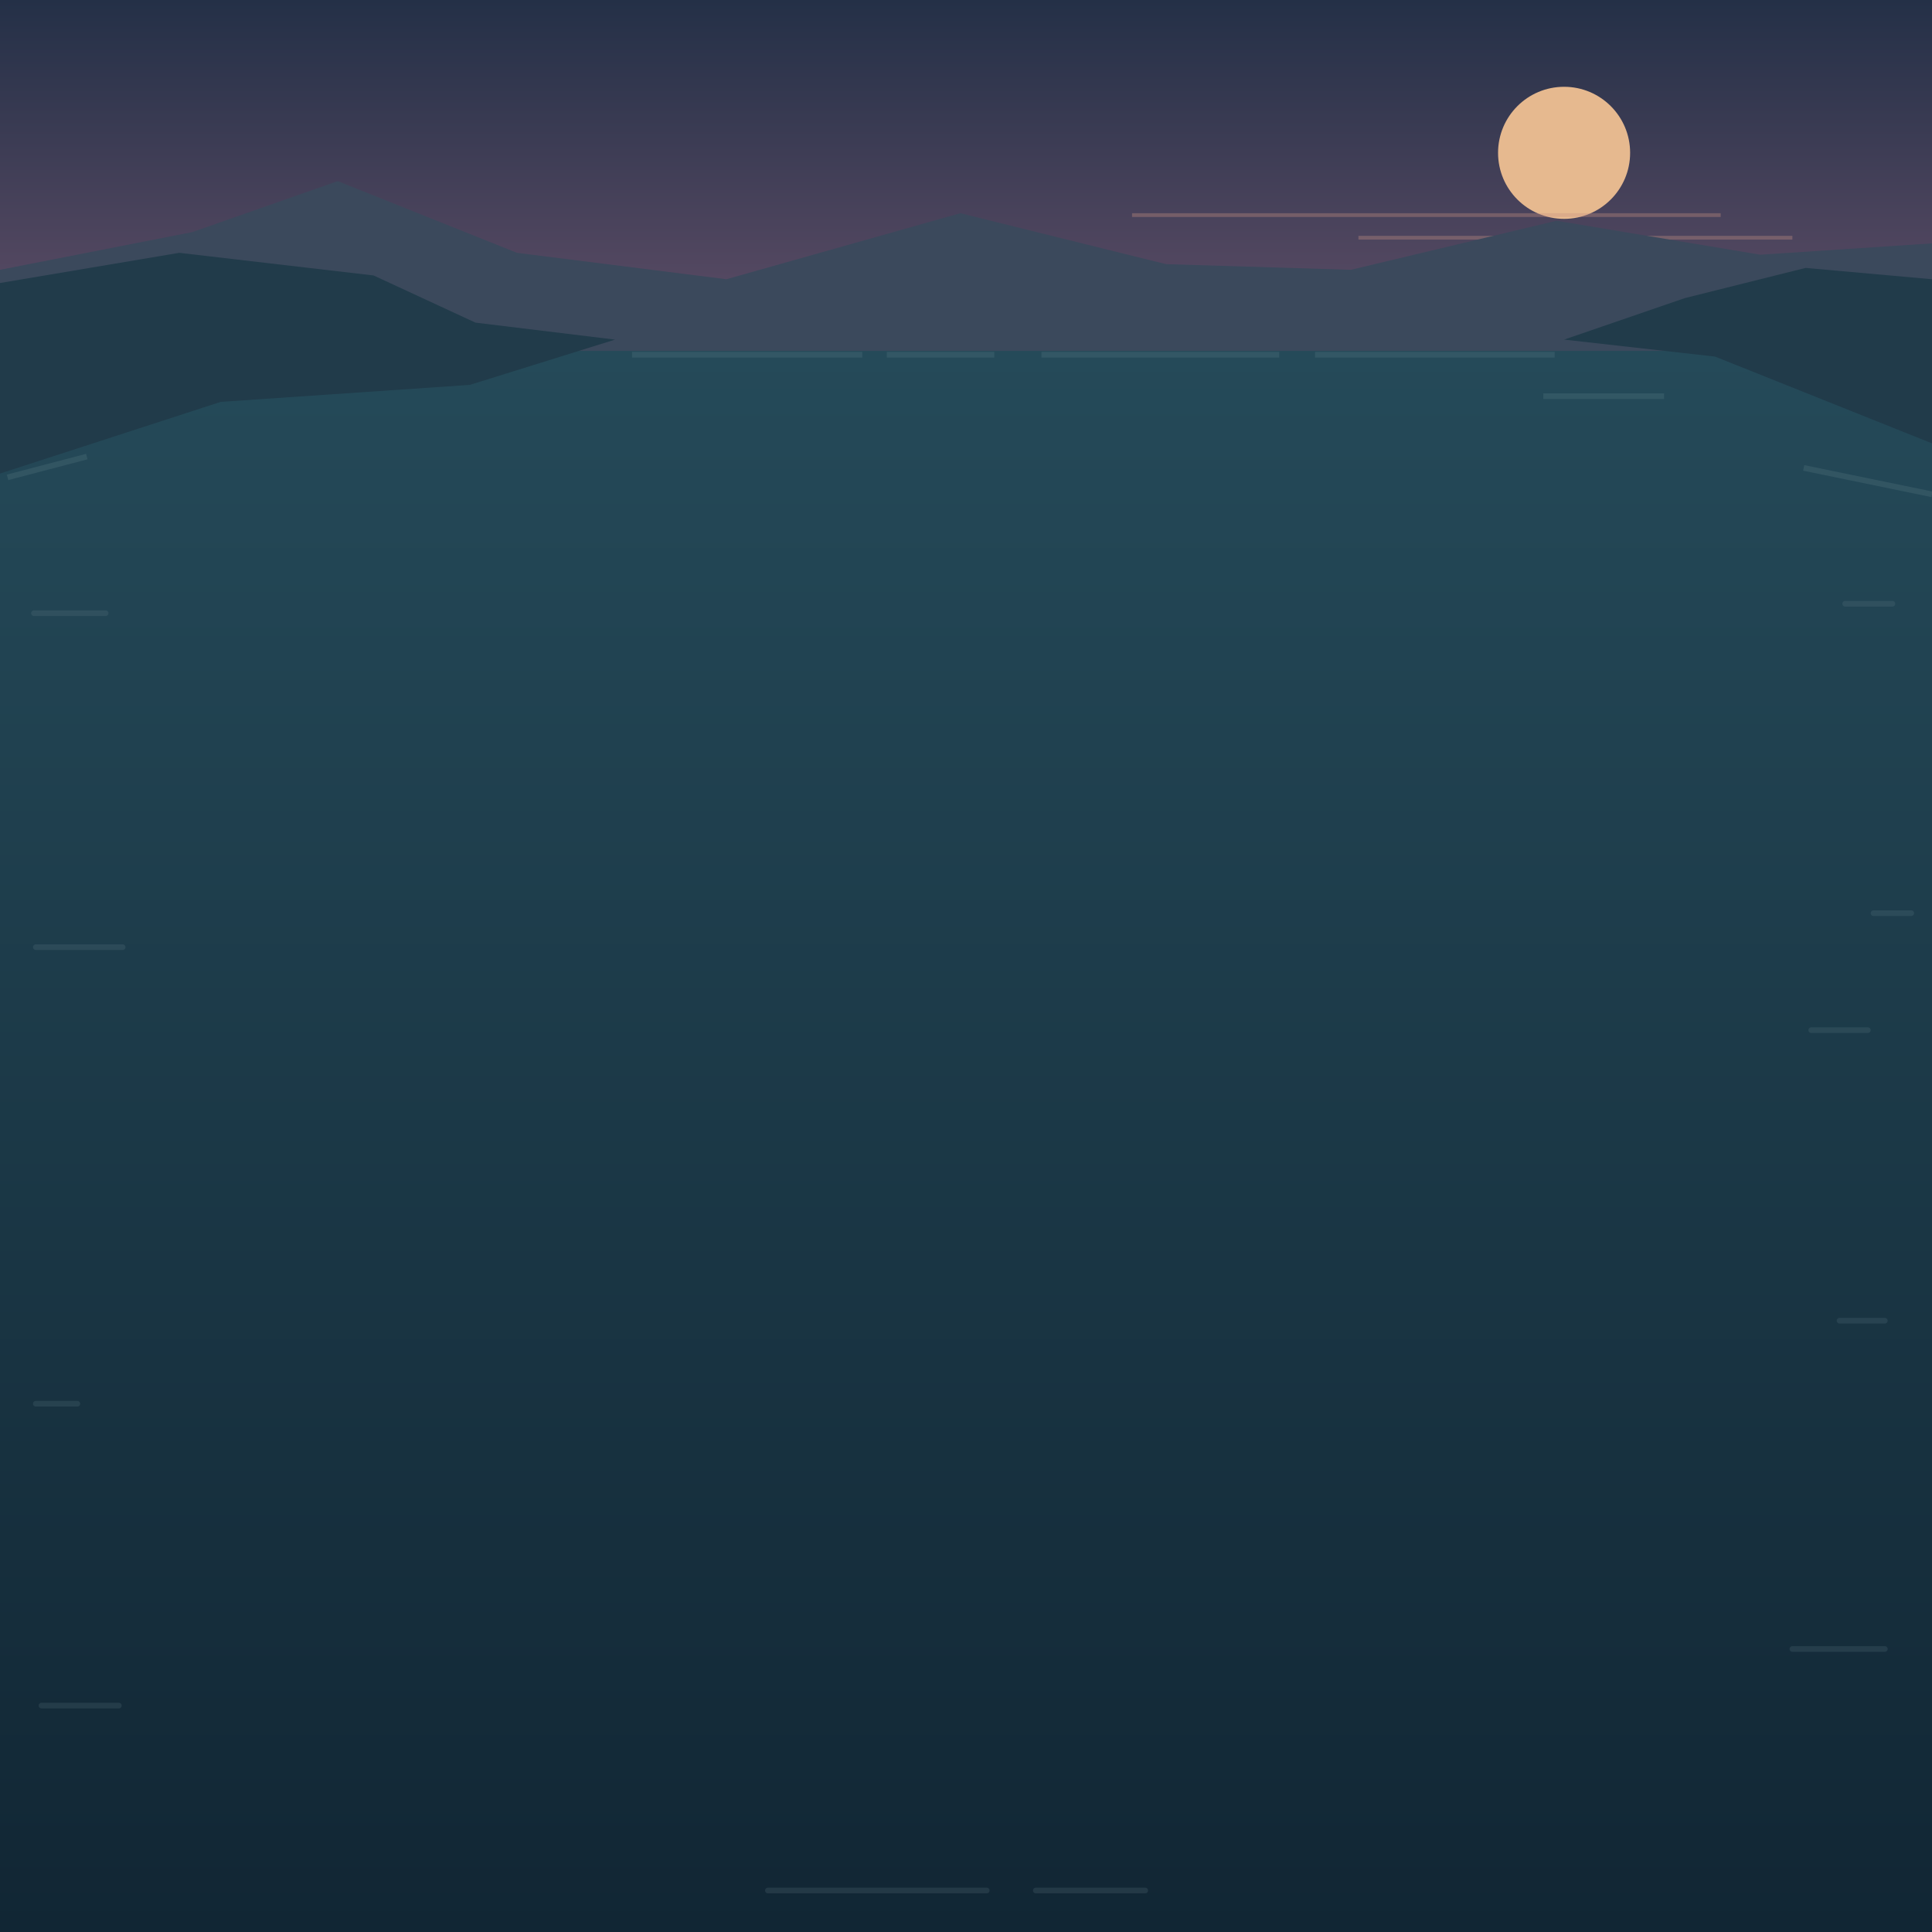
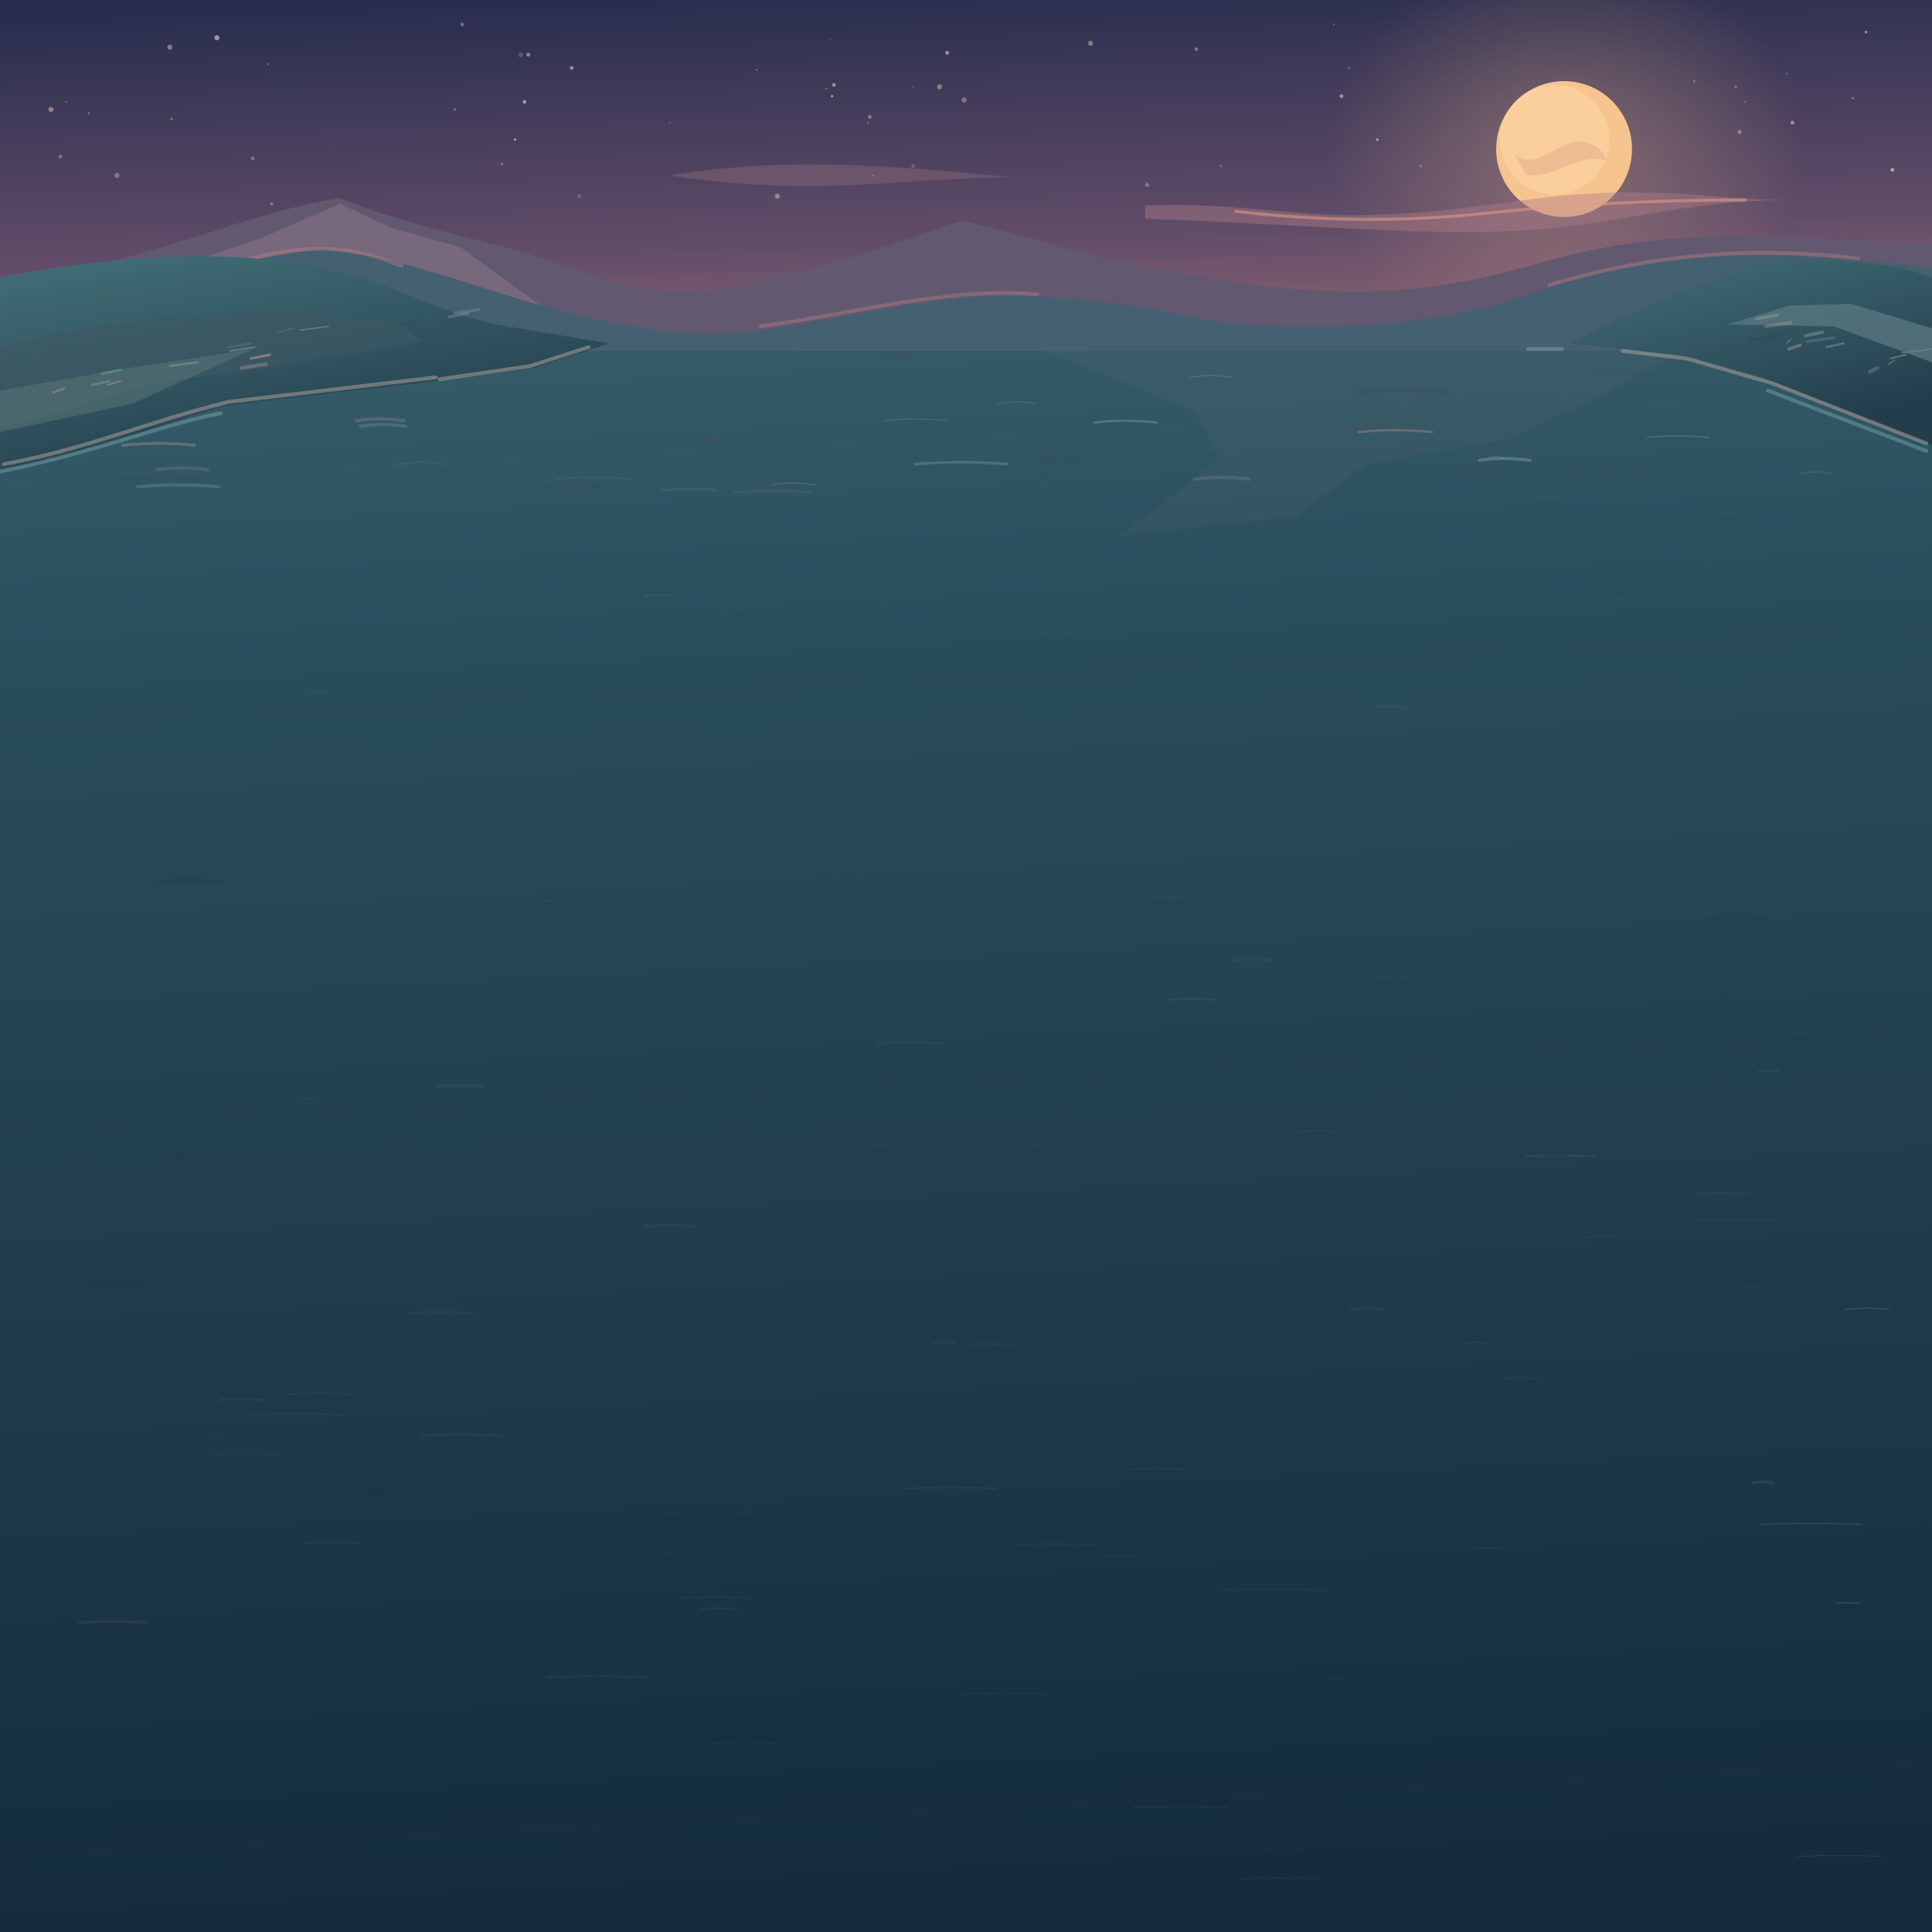
<svg xmlns="http://www.w3.org/2000/svg" viewBox="0 0 1024 1024" width="1024" height="1024">
  <defs>
-     <linearGradient id="sky" x2="0" y2="1" gradientUnits="objectBoundingBox">
-       <stop stop-color="#243047" />
-       <stop offset="1" stop-color="#66516B" />
+     <linearGradient id="sky" x2=".15" y2="1" gradientUnits="objectBoundingBox">
+       <stop stop-color="#252C4C" />
+       <stop offset=".68" stop-color="#624D69" />
+       <stop offset="1" stop-color="#966972" />
    </linearGradient>
-     <linearGradient id="sea" x2="0" y2="1" gradientUnits="objectBoundingBox">
-       <stop stop-color="#254A59" />
-       <stop offset="1" stop-color="#112634" />
+     <linearGradient id="sea" x2=".06" y2="1" gradientUnits="objectBoundingBox">
+       <stop stop-color="#365C69" />
+       <stop offset=".22" stop-color="#294C5B" />
+       <stop offset=".60" stop-color="#203D4C" />
+       <stop offset="1" stop-color="#142C3B" />
+     </linearGradient>
+     <radialGradient id="haze">
+       <stop stop-color="#F4BA8B" stop-opacity=".32" />
+       <stop offset="1" stop-color="#F4BA8B" stop-opacity="0" />
+     </radialGradient>
+     <linearGradient id="land" x2=".52" y2="1">
+       <stop stop-color="#437078" />
+       <stop offset="1" stop-color="#233D4C" />
    </linearGradient>
  </defs>
-   <g id="landscape">
-     <path fill="url(#sky)" d="M0 0h1024v205H0z" />
-     <path fill="#E6B98F" d="M794 81a35 35 0 1 1 70 0 35 35 0 1 1-70 0" />
-     <path fill="#C69382" opacity=".35" d="M600 113h312v2H600zM720 125h230v2H720z" />
-     <path fill="#3B495C" d="m0 143 102-20 77-27 95 38 111 14 124-35 109 27 98 3 109-26 108 18 91-6v69H0z" />
-     <path fill="url(#sea)" d="M0 186h1024v838H0z" />
-     <path fill="#213B4A" d="M0 150l95-16 103 12 54 25 74 9-77 24-132 9L0 251zm1024-2-67-6-64 16-64 22 80 9 115 46z" />
-     <path fill="none" stroke="#638189" stroke-opacity=".24" stroke-width="3" d="M335 188h122m13 0h57m25 0h126m19 0h127M818 210h64M4 253l42-11m910 6 68 14" />
-     <path fill="none" stroke="#698891" stroke-opacity=".19" stroke-width="3" stroke-linecap="round" d="M18 325h38m922-5h25m-10 164h20M19 502h46m895 44h30M19 744h22m934-44h24M22 904h41m887-30h49m-592 128h116m26 0h58" />
+   <g id="layer-01">
+     <rect width="1024" height="207" fill="url(#sky)" />
+     <ellipse cx="829" cy="80" rx="127" ry="109" fill="url(#haze)" />
+     <circle cx="441" cy="51" r="0.7" fill="#F4C8B6" opacity="0.600" />
+     <circle cx="307" cy="104" r="1" fill="#E8D3CB" opacity="0.213" />
+     <circle cx="273" cy="74" r="0.7" fill="#F7CFB0" opacity="0.589" />
+     <circle cx="144" cy="108" r="0.7" fill="#E8D3CB" opacity="0.445" />
+     <circle cx="578" cy="23" r="1.35" fill="#F7CFB0" opacity="0.423" />
+     <circle cx="440" cy="21" r="0.5" fill="#F4C8B6" opacity="0.176" />
+     <circle cx="142" cy="34" r="0.5" fill="#F4C8B6" opacity="0.385" />
+     <circle cx="245" cy="13" r="1" fill="#F4C8B6" opacity="0.369" />
+     <circle cx="278" cy="54" r="1" fill="#E8D3CB" opacity="0.580" />
+     <circle cx="920" cy="46" r="0.7" fill="#F7CFB0" opacity="0.356" />
+     <circle cx="62" cy="93" r="1.35" fill="#F7CFB0" opacity="0.370" />
+     <circle cx="461" cy="62" r="1" fill="#F7CFB0" opacity="0.434" />
+     <circle cx="1003" cy="90" r="1" fill="#E8D3CB" opacity="0.630" />
+     <circle cx="484" cy="88" r="1" fill="#E8D3CB" opacity="0.219" />
+     <circle cx="898" cy="43" r="0.5" fill="#F4C8B6" opacity="0.506" />
+     <circle cx="925" cy="54" r="0.5" fill="#E8D3CB" opacity="0.295" />
+     <circle cx="276" cy="29" r="1.35" fill="#E8D3CB" opacity="0.195" />
+     <circle cx="91" cy="63" r="0.5" fill="#F7CFB0" opacity="0.567" />
+     <circle cx="442" cy="45" r="1" fill="#F7CFB0" opacity="0.543" />
+     <circle cx="27" cy="58" r="1.35" fill="#F7CFB0" opacity="0.481" />
+     <circle cx="266" cy="87" r="0.7" fill="#F4C8B6" opacity="0.363" />
+     <circle cx="982" cy="52" r="0.5" fill="#E8D3CB" opacity="0.525" />
+     <circle cx="460" cy="65" r="0.5" fill="#F7CFB0" opacity="0.323" />
+     <circle cx="35" cy="54" r="0.5" fill="#E8D3CB" opacity="0.270" />
+     <circle cx="730" cy="74" r="0.7" fill="#F7CFB0" opacity="0.604" />
+     <circle cx="498" cy="46" r="1.35" fill="#F4C8B6" opacity="0.449" />
+     <circle cx="634" cy="26" r="1" fill="#F7CFB0" opacity="0.373" />
+     <circle cx="989" cy="17" r="0.7" fill="#F7CFB0" opacity="0.601" />
+     <circle cx="922" cy="70" r="1" fill="#E8D3CB" opacity="0.449" />
+     <circle cx="707" cy="13" r="0.5" fill="#F4C8B6" opacity="0.245" />
+     <circle cx="134" cy="84" r="1" fill="#E8D3CB" opacity="0.355" />
+     <circle cx="511" cy="53" r="1.35" fill="#F4C8B6" opacity="0.409" />
+     <circle cx="303" cy="36" r="1" fill="#F7CFB0" opacity="0.534" />
+     <circle cx="947" cy="39" r="0.5" fill="#F7CFB0" opacity="0.308" />
+     <circle cx="32" cy="83" r="1" fill="#F7CFB0" opacity="0.357" />
+     <circle cx="950" cy="65" r="1" fill="#F4C8B6" opacity="0.553" />
+     <circle cx="47" cy="60" r="0.5" fill="#F4C8B6" opacity="0.475" />
+     <circle cx="711" cy="51" r="1" fill="#E8D3CB" opacity="0.571" />
+     <circle cx="355" cy="65" r="0.5" fill="#F4C8B6" opacity="0.262" />
+     <circle cx="401" cy="37" r="0.5" fill="#E8D3CB" opacity="0.364" />
+     <circle cx="280" cy="29" r="1" fill="#F4C8B6" opacity="0.569" />
+     <circle cx="90" cy="25" r="1.35" fill="#E8D3CB" opacity="0.454" />
+     <circle cx="608" cy="98" r="1" fill="#F4C8B6" opacity="0.417" />
+     <circle cx="438" cy="47" r="0.5" fill="#F7CFB0" opacity="0.387" />
+     <circle cx="647" cy="88" r="0.7" fill="#F7CFB0" opacity="0.222" />
+     <circle cx="502" cy="28" r="1" fill="#F7CFB0" opacity="0.609" />
+     <circle cx="715" cy="36" r="0.7" fill="#F4C8B6" opacity="0.284" />
+     <circle cx="412" cy="104" r="1.35" fill="#E8D3CB" opacity="0.437" />
+     <circle cx="115" cy="20" r="1.35" fill="#E8D3CB" opacity="0.620" />
+     <circle cx="241" cy="58" r="0.7" fill="#E8D3CB" opacity="0.347" />
+     <circle cx="753" cy="88" r="0.7" fill="#E8D3CB" opacity="0.328" />
+     <circle cx="484" cy="46" r="0.5" fill="#F4C8B6" opacity="0.271" />
+     <circle cx="463" cy="93" r="0.5" fill="#F4C8B6" opacity="0.435" />
+     <circle cx="829" cy="79" r="36" fill="#F6C48F" opacity="1.000" />
+     <circle cx="824" cy="74" r="29" fill="#FBD39F" opacity="0.750" />
+     <path d="M803 82c12 9 23-8 35-7 9 1 13 7 13 10-14-4-25 9-42 8z" fill="#D89480" opacity="0.300" />
+     <path d="M607 109c43-2 76 5 108 5 66 0 93-12 149-12 38 0 56 4 83 4-69 1-94 17-169 17-52 0-106-5-171-7z" fill="#AD7A86" opacity="0.430" />
+     <path d="M355 93c66-11 127-4 182 1-59 0-104 11-182-1z" fill="#BA8C8B" opacity="0.240" />
+     <path d="M655 112Q723 120 788 113T925 106" fill="none" stroke="#DE9A88" stroke-width="1.6" stroke-linecap="round" opacity="0.570" />
+   </g>
+   <g id="layer-02">
+     <path d="M0 153C94 133 134 112 180 105c47 19 89 23 133 41 35 12 65 10 99 1 42-11 52-14 98-30 36 8 67 20 105 26 84 15 129 17 199-3 70-21 128-15 210-10v69H0z" fill="#625870" opacity="1.000" />
+     <path d="M0 160l68-10 71-24 41-18 28 13 36 10 44 32-49-11-62-16-30 4-50 18z" fill="#857282" opacity="0.630" />
+     <path d="M0 163C75 155 121 137 171 132c61 5 121 42 204 45 46 1 110-23 172-20 70 4 78 12 112 15 57 4 110-1 158-18 83-29 159-17 207-12v61H0z" fill="#456071" opacity="1.000" />
+     <path d="M104 145C151 131 176 126 213 141M403 173c56-8 101-21 147-17M821 151c61-18 113-20 164-14" fill="none" stroke="#B78181" stroke-width="2" stroke-linecap="round" opacity="0.400" />
+   </g>
+   <g id="layer-03">
+     <rect y="186" width="1024" height="838" fill="url(#sea)" />
+     <path d="M554 186h338l-52 28-41 19-75 13-37 28-94 10 28-21 25-20-13-25z" fill="#A98380" opacity="0.060" />
+     <path d="M409 257q11 -2 23 0" fill="none" stroke="#78A0A0" stroke-width="0.714" stroke-linecap="round" opacity="0.306" />
+     <path d="M873 232q16 -2 33 0" fill="none" stroke="#78A0A0" stroke-width="0.718" stroke-linecap="round" opacity="0.315" />
+     <path d="M485 246q24 -2 49 0" fill="none" stroke="#ADC0AF" stroke-width="1.441" stroke-linecap="round" opacity="0.241" />
+     <path d="M467 189q8 -2 17 0" fill="none" stroke="#493F56" stroke-width="1.713" stroke-linecap="round" opacity="0.247" />
+     <path d="M83 249q13 -2 27 0" fill="none" stroke="#C89A91" stroke-width="1.767" stroke-linecap="round" opacity="0.185" />
+     <path d="M187 191q27 -2 54 0" fill="none" stroke="#C89A91" stroke-width="1.358" stroke-linecap="round" opacity="0.321" />
+     <path d="M361 234q11 -2 23 0" fill="none" stroke="#493F56" stroke-width="1.501" stroke-linecap="round" opacity="0.222" />
+     <path d="M552 244q10 -2 20 0" fill="none" stroke="#493F56" stroke-width="1.629" stroke-linecap="round" opacity="0.286" />
+     <path d="M633 254q14 -2 29 0" fill="none" stroke="#ADC0AF" stroke-width="1.671" stroke-linecap="round" opacity="0.168" />
+     <path d="M65 236q19 -2 38 0" fill="none" stroke="#C89A91" stroke-width="1.622" stroke-linecap="round" opacity="0.334" />
+     <path d="M189 223q12 -2 25 0" fill="none" stroke="#C89A91" stroke-width="1.736" stroke-linecap="round" opacity="0.233" />
+     <path d="M719 208q24 -2 49 0" fill="none" stroke="#493F56" stroke-width="1.581" stroke-linecap="round" opacity="0.271" />
+     <path d="M191 226q12 -2 24 0" fill="none" stroke="#78A0A0" stroke-width="1.783" stroke-linecap="round" opacity="0.289" />
+     <path d="M295 254q20 -2 41 0" fill="none" stroke="#78A0A0" stroke-width="0.675" stroke-linecap="round" opacity="0.132" />
+     <path d="M954 251q8 -2 17 0" fill="none" stroke="#ADC0AF" stroke-width="1.282" stroke-linecap="round" opacity="0.101" />
+     <path d="M34 217q8 -2 16 0" fill="none" stroke="#C89A91" stroke-width="0.823" stroke-linecap="round" opacity="0.328" />
+     <path d="M529 214q10 -2 20 0" fill="none" stroke="#78A0A0" stroke-width="0.661" stroke-linecap="round" opacity="0.253" />
+     <path d="M770 251q13 -2 27 0" fill="none" stroke="#493F56" stroke-width="0.661" stroke-linecap="round" opacity="0.331" />
+     <path d="M631 200q11 -2 22 0" fill="none" stroke="#78A0A0" stroke-width="0.657" stroke-linecap="round" opacity="0.304" />
+     <path d="M730 263q15 -2 30 0" fill="none" stroke="#493F56" stroke-width="0.532" stroke-linecap="round" opacity="0.213" />
+     <path d="M720 229q19 -2 39 0" fill="none" stroke="#C89A91" stroke-width="1.328" stroke-linecap="round" opacity="0.326" />
+     <path d="M784 244q13 -2 27 0" fill="none" stroke="#ADC0AF" stroke-width="1.638" stroke-linecap="round" opacity="0.313" />
+     <path d="M788 243q4 -2 9 0" fill="none" stroke="#ADC0AF" stroke-width="0.514" stroke-linecap="round" opacity="0.216" />
+     <path d="M548 255q16 -2 32 0" fill="none" stroke="#493F56" stroke-width="0.738" stroke-linecap="round" opacity="0.221" />
+     <path d="M468 223q17 -2 34 0" fill="none" stroke="#78A0A0" stroke-width="0.533" stroke-linecap="round" opacity="0.270" />
+     <path d="M389 261q20 -2 41 0" fill="none" stroke="#C89A91" stroke-width="1.224" stroke-linecap="round" opacity="0.088" />
+     <path d="M60 254q25 -2 51 0" fill="none" stroke="#493F56" stroke-width="1.497" stroke-linecap="round" opacity="0.267" />
+     <path d="M288 258q15 -2 30 0" fill="none" stroke="#493F56" stroke-width="1.299" stroke-linecap="round" opacity="0.208" />
+     <path d="M206 196q17 -2 34 0" fill="none" stroke="#ADC0AF" stroke-width="0.567" stroke-linecap="round" opacity="0.193" />
+     <path d="M831 251q21 -2 42 0" fill="none" stroke="#493F56" stroke-width="0.627" stroke-linecap="round" opacity="0.280" />
+     <path d="M187 204q9 -2 18 0" fill="none" stroke="#493F56" stroke-width="0.545" stroke-linecap="round" opacity="0.309" />
+     <path d="M845 199q16 -2 32 0" fill="none" stroke="#493F56" stroke-width="0.591" stroke-linecap="round" opacity="0.266" />
+     <path d="M73 258q21 -2 43 0" fill="none" stroke="#78A0A0" stroke-width="1.685" stroke-linecap="round" opacity="0.327" />
+     <path d="M580 224q16 -2 33 0" fill="none" stroke="#ADC0AF" stroke-width="0.998" stroke-linecap="round" opacity="0.324" />
+     <path d="M351 260q14 -2 29 0" fill="none" stroke="#78A0A0" stroke-width="1.461" stroke-linecap="round" opacity="0.122" />
+     <path d="M211 246q12 -2 24 0" fill="none" stroke="#ADC0AF" stroke-width="0.781" stroke-linecap="round" opacity="0.097" />
+     <path d="M122 207q20 -2 41 0" fill="none" stroke="#78A0A0" stroke-width="0.686" stroke-linecap="round" opacity="0.084" />
+     <path d="M69 228q4 -2 9 0" fill="none" stroke="#78A0A0" stroke-width="0.605" stroke-linecap="round" opacity="0.306" />
+     <path d="M808 264q10 -1.2 20 0" fill="none" stroke="#8BA3A1" stroke-width="0.686" stroke-linecap="round" opacity="0.053" />
+     <path d="M671 980q9 -1.2 19 0" fill="none" stroke="#A5B2A7" stroke-width="0.757" stroke-linecap="round" opacity="0.031" />
+     <path d="M359 758q19 -1.2 39 0" fill="none" stroke="#132A3C" stroke-width="1.059" stroke-linecap="round" opacity="0.031" />
+     <path d="M809 613q18 -1.2 36 0" fill="none" stroke="#A5B2A7" stroke-width="1.142" stroke-linecap="round" opacity="0.072" />
+     <path d="M899 647q21 -1.2 42 0" fill="none" stroke="#A5B2A7" stroke-width="0.932" stroke-linecap="round" opacity="0.056" />
+     <path d="M238 267q10 -1.2 21 0" fill="none" stroke="#8BA3A1" stroke-width="1.214" stroke-linecap="round" opacity="0.026" />
+     <path d="M180 791q10 -1.2 20 0" fill="none" stroke="#132A3C" stroke-width="0.917" stroke-linecap="round" opacity="0.078" />
+     <path d="M600 958q25 -1.2 50 0" fill="none" stroke="#A5B2A7" stroke-width="1.152" stroke-linecap="round" opacity="0.053" />
+     <path d="M342 650q13 -1.2 26 0" fill="none" stroke="#8BA3A1" stroke-width="1.265" stroke-linecap="round" opacity="0.075" />
+     <path d="M777 712q5 -1.2 11 0" fill="none" stroke="#8BA3A1" stroke-width="0.798" stroke-linecap="round" opacity="0.077" />
+     <path d="M352 802q24 -1.2 48 0" fill="none" stroke="#A5B2A7" stroke-width="0.975" stroke-linecap="round" opacity="0.034" />
+     <path d="M349 824q4 -1.2 8 0" fill="none" stroke="#A5B2A7" stroke-width="0.92" stroke-linecap="round" opacity="0.031" />
+     <path d="M618 530q13 -1.2 27 0" fill="none" stroke="#8BA3A1" stroke-width="1.279" stroke-linecap="round" opacity="0.079" />
+     <path d="M662 483q5 -1.2 10 0" fill="none" stroke="#132A3C" stroke-width="0.922" stroke-linecap="round" opacity="0.069" />
+     <path d="M153 739q16 -1.2 33 0" fill="none" stroke="#A5B2A7" stroke-width="1.073" stroke-linecap="round" opacity="0.051" />
+     <path d="M110 771q19 -1.2 39 0" fill="none" stroke="#8BA3A1" stroke-width="1.341" stroke-linecap="round" opacity="0.027" />
+     <path d="M649 969q10 -1.2 21 0" fill="none" stroke="#8BA3A1" stroke-width="0.669" stroke-linecap="round" opacity="0.053" />
+     <path d="M513 713q11 -1.2 22 0" fill="none" stroke="#8BA3A1" stroke-width="1.289" stroke-linecap="round" opacity="0.049" />
+     <path d="M128 409q10 -1.2 20 0" fill="none" stroke="#8BA3A1" stroke-width="1.148" stroke-linecap="round" opacity="0.041" />
+     <path d="M929 786q5 -1.2 11 0" fill="none" stroke="#8BA3A1" stroke-width="1.261" stroke-linecap="round" opacity="0.142" />
+     <path d="M165 367q4 -1.2 8 0" fill="none" stroke="#A5B2A7" stroke-width="1.291" stroke-linecap="round" opacity="0.036" />
+     <path d="M846 318q8 -1.2 16 0" fill="none" stroke="#8BA3A1" stroke-width="1.062" stroke-linecap="round" opacity="0.042" />
+     <path d="M986 807q24 -1.2 48 0" fill="none" stroke="#132A3C" stroke-width="0.757" stroke-linecap="round" opacity="0.153" />
+     <path d="M539 819q21 -1.2 42 0" fill="none" stroke="#8BA3A1" stroke-width="0.966" stroke-linecap="round" opacity="0.060" />
+     <path d="M864 618q8 -1.2 16 0" fill="none" stroke="#132A3C" stroke-width="1.09" stroke-linecap="round" opacity="0.041" />
+     <path d="M287 478q4 -1.2 8 0" fill="none" stroke="#A5B2A7" stroke-width="1.093" stroke-linecap="round" opacity="0.041" />
+     <path d="M598 779q16 -1.2 32 0" fill="none" stroke="#8BA3A1" stroke-width="0.768" stroke-linecap="round" opacity="0.066" />
+     <path d="M610 476q9 -1.2 18 0" fill="none" stroke="#8BA3A1" stroke-width="0.848" stroke-linecap="round" opacity="0.056" />
+     <path d="M908 826q11 -1.2 23 0" fill="none" stroke="#132A3C" stroke-width="1.23" stroke-linecap="round" opacity="0.039" />
+     <path d="M503 363q15 -1.2 30 0" fill="none" stroke="#132A3C" stroke-width="1.325" stroke-linecap="round" opacity="0.074" />
+     <path d="M798 665q4 -1.2 8 0" fill="none" stroke="#132A3C" stroke-width="0.739" stroke-linecap="round" opacity="0.071" />
+     <path d="M377 667q22 -1.2 44 0" fill="none" stroke="#132A3C" stroke-width="1.261" stroke-linecap="round" opacity="0.037" />
+     <path d="M183 505q7 -1.2 15 0" fill="none" stroke="#A5B2A7" stroke-width="0.69" stroke-linecap="round" opacity="0.037" />
+     <path d="M933 808q27 -1.2 54 0" fill="none" stroke="#8BA3A1" stroke-width="0.866" stroke-linecap="round" opacity="0.151" />
+     <path d="M154 583q9 -1.2 18 0" fill="none" stroke="#8BA3A1" stroke-width="0.754" stroke-linecap="round" opacity="0.044" />
+     <path d="M658 285q4 -1.2 9 0" fill="none" stroke="#132A3C" stroke-width="1.013" stroke-linecap="round" opacity="0.050" />
+     <path d="M164 984q21 -1.2 43 0" fill="none" stroke="#132A3C" stroke-width="1.152" stroke-linecap="round" opacity="0.065" />
+     <path d="M160 818q15 -1.2 31 0" fill="none" stroke="#A5B2A7" stroke-width="1.108" stroke-linecap="round" opacity="0.051" />
+     <path d="M42 860q17 -1.2 35 0" fill="none" stroke="#A5B2A7" stroke-width="1.225" stroke-linecap="round" opacity="0.086" />
+     <path d="M898 526q8 -1.2 16 0" fill="none" stroke="#132A3C" stroke-width="1.182" stroke-linecap="round" opacity="0.026" />
+     <path d="M654 509q10 -1.2 20 0" fill="none" stroke="#8BA3A1" stroke-width="1.057" stroke-linecap="round" opacity="0.077" />
+     <path d="M891 325q5 -1.2 10 0" fill="none" stroke="#132A3C" stroke-width="1.314" stroke-linecap="round" opacity="0.051" />
+     <path d="M532 607q9 -1.2 18 0" fill="none" stroke="#8BA3A1" stroke-width="0.654" stroke-linecap="round" opacity="0.051" />
+     <path d="M465 553q17 -1.2 34 0" fill="none" stroke="#8BA3A1" stroke-width="1.243" stroke-linecap="round" opacity="0.055" />
+     <path d="M112 601q13 -1.2 26 0" fill="none" stroke="#132A3C" stroke-width="1.343" stroke-linecap="round" opacity="0.061" />
+     <path d="M658 996q20 -1.2 40 0" fill="none" stroke="#A5B2A7" stroke-width="0.998" stroke-linecap="round" opacity="0.053" />
+     <path d="M695 369q2 -1.2 4 0" fill="none" stroke="#132A3C" stroke-width="0.745" stroke-linecap="round" opacity="0.053" />
+     <path d="M953 984q22 -1.2 44 0" fill="none" stroke="#8BA3A1" stroke-width="0.662" stroke-linecap="round" opacity="0.127" />
+     <path d="M704 890q4 -1.2 9 0" fill="none" stroke="#8BA3A1" stroke-width="0.792" stroke-linecap="round" opacity="0.047" />
+     <path d="M453 608q14 -1.2 28 0" fill="none" stroke="#8BA3A1" stroke-width="1.037" stroke-linecap="round" opacity="0.037" />
+     <path d="M721 519q18 -1.2 37 0" fill="none" stroke="#A5B2A7" stroke-width="0.962" stroke-linecap="round" opacity="0.030" />
+     <path d="M838 656q13 -1.2 26 0" fill="none" stroke="#8BA3A1" stroke-width="1.053" stroke-linecap="round" opacity="0.038" />
+     <path d="M224 761q21 -1.2 42 0" fill="none" stroke="#A5B2A7" stroke-width="1.344" stroke-linecap="round" opacity="0.055" />
+     <path d="M689 600q9 -1.2 18 0" fill="none" stroke="#8BA3A1" stroke-width="0.857" stroke-linecap="round" opacity="0.068" />
+     <path d="M590 607q17 -1.2 34 0" fill="none" stroke="#132A3C" stroke-width="1.351" stroke-linecap="round" opacity="0.051" />
+     <path d="M153 845q13 -1.2 27 0" fill="none" stroke="#8BA3A1" stroke-width="0.715" stroke-linecap="round" opacity="0.028" />
+     <path d="M897 633q15 -1.2 30 0" fill="none" stroke="#8BA3A1" stroke-width="0.936" stroke-linecap="round" opacity="0.057" />
+     <path d="M110 761q5 -1.2 10 0" fill="none" stroke="#A5B2A7" stroke-width="1.31" stroke-linecap="round" opacity="0.026" />
+     <path d="M132 750q25 -1.2 51 0" fill="none" stroke="#8BA3A1" stroke-width="0.932" stroke-linecap="round" opacity="0.059" />
+     <path d="M217 696q17 -1.2 34 0" fill="none" stroke="#8BA3A1" stroke-width="1.197" stroke-linecap="round" opacity="0.056" />
+     <path d="M779 821q8 -1.2 17 0" fill="none" stroke="#8BA3A1" stroke-width="0.917" stroke-linecap="round" opacity="0.063" />
+     <path d="M254 776q24 -1.2 49 0" fill="none" stroke="#132A3C" stroke-width="0.764" stroke-linecap="round" opacity="0.069" />
+     <path d="M728 375q9 -1.2 18 0" fill="none" stroke="#8BA3A1" stroke-width="1.371" stroke-linecap="round" opacity="0.066" />
+     <path d="M715 694q9 -1.2 18 0" fill="none" stroke="#A5B2A7" stroke-width="1.292" stroke-linecap="round" opacity="0.055" />
+     <path d="M479 789q24 -1.2 49 0" fill="none" stroke="#8BA3A1" stroke-width="0.947" stroke-linecap="round" opacity="0.077" />
+     <path d="M270 543q14 -1.2 29 0" fill="none" stroke="#132A3C" stroke-width="0.956" stroke-linecap="round" opacity="0.061" />
+     <path d="M797 731q9 -1.2 19 0" fill="none" stroke="#8BA3A1" stroke-width="1.35" stroke-linecap="round" opacity="0.041" />
+     <path d="M410 783q25 -1.2 51 0" fill="none" stroke="#8BA3A1" stroke-width="1.068" stroke-linecap="round" opacity="0.033" />
+     <path d="M833 969q15 -1.2 31 0" fill="none" stroke="#132A3C" stroke-width="1.22" stroke-linecap="round" opacity="0.071" />
+     <path d="M650 897q10 -1.2 21 0" fill="none" stroke="#132A3C" stroke-width="1.117" stroke-linecap="round" opacity="0.034" />
+     <path d="M83 467q17 -1.2 35 0" fill="none" stroke="#132A3C" stroke-width="1.196" stroke-linecap="round" opacity="0.152" />
+     <path d="M948 551q4 -1.2 9 0" fill="none" stroke="#132A3C" stroke-width="1.269" stroke-linecap="round" opacity="0.132" />
+     <path d="M921 683q9 -1.2 18 0" fill="none" stroke="#A5B2A7" stroke-width="0.812" stroke-linecap="round" opacity="0.032" />
+     <path d="M545 963q9 -1.2 18 0" fill="none" stroke="#132A3C" stroke-width="0.942" stroke-linecap="round" opacity="0.079" />
+     <path d="M978 694q11 -1.2 23 0" fill="none" stroke="#A5B2A7" stroke-width="0.842" stroke-linecap="round" opacity="0.153" />
+     <path d="M428 465q11 -1.2 23 0" fill="none" stroke="#132A3C" stroke-width="1.266" stroke-linecap="round" opacity="0.064" />
+     <path d="M232 576q12 -1.2 24 0" fill="none" stroke="#8BA3A1" stroke-width="1.358" stroke-linecap="round" opacity="0.069" />
+     <path d="M864 477q7 -1.2 15 0" fill="none" stroke="#132A3C" stroke-width="1.136" stroke-linecap="round" opacity="0.079" />
+     <path d="M215 744q16 -1.2 32 0" fill="none" stroke="#132A3C" stroke-width="1.38" stroke-linecap="round" opacity="0.035" />
+     <path d="M178 671q7 -1.2 15 0" fill="none" stroke="#132A3C" stroke-width="0.704" stroke-linecap="round" opacity="0.075" />
+     <path d="M682 352q14 -1.2 28 0" fill="none" stroke="#132A3C" stroke-width="1.049" stroke-linecap="round" opacity="0.059" />
+     <path d="M648 843q27 -1.2 55 0" fill="none" stroke="#8BA3A1" stroke-width="0.844" stroke-linecap="round" opacity="0.057" />
+     <path d="M482 688q21 -1.2 43 0" fill="none" stroke="#132A3C" stroke-width="1.046" stroke-linecap="round" opacity="0.047" />
+     <path d="M43 682q18 -1.2 37 0" fill="none" stroke="#132A3C" stroke-width="0.992" stroke-linecap="round" opacity="0.126" />
+     <path d="M117 742q11 -1.2 22 0" fill="none" stroke="#8BA3A1" stroke-width="1.292" stroke-linecap="round" opacity="0.072" />
+     <path d="M361 847q18 -1.2 36 0" fill="none" stroke="#8BA3A1" stroke-width="0.91" stroke-linecap="round" opacity="0.052" />
+     <path d="M371 853q10 -1.2 20 0" fill="none" stroke="#A5B2A7" stroke-width="0.958" stroke-linecap="round" opacity="0.059" />
+     <path d="M495 712q5 -1.2 11 0" fill="none" stroke="#8BA3A1" stroke-width="1.191" stroke-linecap="round" opacity="0.068" />
+     <path d="M378 924q17 -1.2 35 0" fill="none" stroke="#8BA3A1" stroke-width="0.859" stroke-linecap="round" opacity="0.051" />
+     <path d="M94 613q7 -1.2 14 0" fill="none" stroke="#132A3C" stroke-width="0.727" stroke-linecap="round" opacity="0.186" />
+     <path d="M973 850q6 -1.2 13 0" fill="none" stroke="#8BA3A1" stroke-width="0.69" stroke-linecap="round" opacity="0.203" />
+     <path d="M932 568q5 -1.2 11 0" fill="none" stroke="#8BA3A1" stroke-width="1.285" stroke-linecap="round" opacity="0.077" />
+     <path d="M342 316q7 -1.2 15 0" fill="none" stroke="#A5B2A7" stroke-width="1.043" stroke-linecap="round" opacity="0.076" />
+     <path d="M191 792q17 -1.2 35 0" fill="none" stroke="#132A3C" stroke-width="0.782" stroke-linecap="round" opacity="0.071" />
+     <path d="M553 336q7 -1.2 15 0" fill="none" stroke="#8BA3A1" stroke-width="1.119" stroke-linecap="round" opacity="0.025" />
+     <path d="M905 487q15 -1.2 30 0" fill="none" stroke="#132A3C" stroke-width="1.334" stroke-linecap="round" opacity="0.068" />
+     <path d="M435 841q24 -1.2 48 0" fill="none" stroke="#132A3C" stroke-width="1.156" stroke-linecap="round" opacity="0.046" />
+     <path d="M273 645q13 -1.2 27 0" fill="none" stroke="#132A3C" stroke-width="1.399" stroke-linecap="round" opacity="0.047" />
+     <path d="M389 323q7 -1.2 15 0" fill="none" stroke="#8BA3A1" stroke-width="0.748" stroke-linecap="round" opacity="0.035" />
+     <path d="M274 971q18 -1.2 36 0" fill="none" stroke="#8BA3A1" stroke-width="0.784" stroke-linecap="round" opacity="0.034" />
+     <path d="M290 889q26 -1.2 52 0" fill="none" stroke="#8BA3A1" stroke-width="1.388" stroke-linecap="round" opacity="0.068" />
+     <path d="M507 898q24 -1.2 49 0" fill="none" stroke="#8BA3A1" stroke-width="1.053" stroke-linecap="round" opacity="0.042" />
+     <path d="M458 330q7 -1.2 15 0" fill="none" stroke="#132A3C" stroke-width="1.38" stroke-linecap="round" opacity="0.061" />
+     <path d="M910 275q4 -1.2 8 0" fill="none" stroke="#132A3C" stroke-width="1.219" stroke-linecap="round" opacity="0.071" />
+     <path d="M585 825q8 -1.2 16 0" fill="none" stroke="#8BA3A1" stroke-width="0.913" stroke-linecap="round" opacity="0.045" />
+   </g>
+   <g id="layer-04">
+     <path d="M0 147c64-12 120-16 176-4 37 9 58 24 93 30l54 9-40 13-53 7-110 13c-36 10-70 25-120 34z" fill="url(#land)" opacity="1.000" />
+     <path d="M1024 147c-23-8-52-10-78-9-29 6-64 18-114 44l56 6 46 12 90 36z" fill="url(#land)" opacity="1.000" />
+     <path d="M0 184c51-14 117-20 161-19l48 6 15 10-69 12-73 10-82 25z" fill="#3C5962" opacity="0.700" />
+     <path d="M0 207l69-12 65-10-24 11-40 18-70 15z" fill="#567476" opacity="0.560" />
+     <path d="M1024 174l-43-13-33 1-32 10 56 1 52 19z" fill="#587780" opacity="0.780" />
+     <path d="M2 246c44-8 78-23 119-33l110-13m2 1 48-7 31-10M860 186l34 4 45 13 82 32" fill="none" stroke="#B0A19A" stroke-width="2" stroke-linecap="round" opacity="0.520" />
+     <path d="M0 250c53-11 86-25 117-31m693-34h18m109 22 84 32" fill="none" stroke="#8EBDC0" stroke-width="2" stroke-linecap="round" opacity="0.360" />
+     <path d="M212 172l9 -2" fill="none" stroke="#2A4857" stroke-width="1.402" stroke-linecap="round" opacity="0.247" />
+     <path d="M241 166l13 -2" fill="none" stroke="#84A29D" stroke-width="1.54" stroke-linecap="round" opacity="0.295" />
+     <path d="M238 168l10 -2" fill="none" stroke="#84A29D" stroke-width="1.354" stroke-linecap="round" opacity="0.379" />
+     <path d="M28 208l6 -2" fill="none" stroke="#CEA597" stroke-width="1.227" stroke-linecap="round" opacity="0.345" />
+     <path d="M49 204l9 -2" fill="none" stroke="#84A29D" stroke-width="1.337" stroke-linecap="round" opacity="0.404" />
+     <path d="M164 191l11 -2" fill="none" stroke="#2A4857" stroke-width="1.673" stroke-linecap="round" opacity="0.205" />
+     <path d="M128 195l13 -2" fill="none" stroke="#CEA597" stroke-width="1.909" stroke-linecap="round" opacity="0.324" />
+     <path d="M54 198l10 -2" fill="none" stroke="#84A29D" stroke-width="1.348" stroke-linecap="round" opacity="0.435" />
+     <path d="M159 175l15 -2" fill="none" stroke="#CEA597" stroke-width="0.766" stroke-linecap="round" opacity="0.346" />
+     <path d="M147 176l9 -2" fill="none" stroke="#84A29D" stroke-width="0.703" stroke-linecap="round" opacity="0.234" />
+     <path d="M122 186l13 -2" fill="none" stroke="#84A29D" stroke-width="0.923" stroke-linecap="round" opacity="0.466" />
+     <path d="M133 190l10 -2" fill="none" stroke="#CEA597" stroke-width="1.312" stroke-linecap="round" opacity="0.499" />
+     <path d="M90 194l15 -2" fill="none" stroke="#84A29D" stroke-width="1.1" stroke-linecap="round" opacity="0.504" />
+     <path d="M121 184l12 -2" fill="none" stroke="#84A29D" stroke-width="1.194" stroke-linecap="round" opacity="0.195" />
+     <path d="M57 204l7 -2" fill="none" stroke="#CEA597" stroke-width="0.909" stroke-linecap="round" opacity="0.358" />
+     <path d="M934 181l7 -2" fill="none" stroke="#2A4857" stroke-width="1.546" stroke-linecap="round" opacity="0.263" />
+     <path d="M936 173l13 -2" fill="none" stroke="#CEA597" stroke-width="1.849" stroke-linecap="round" opacity="0.271" />
+     <path d="M947 182l2 -2" fill="none" stroke="#84A29D" stroke-width="0.793" stroke-linecap="round" opacity="0.377" />
+     <path d="M948 185l6 -2" fill="none" stroke="#CEA597" stroke-width="1.707" stroke-linecap="round" opacity="0.381" />
+     <path d="M957 178l9 -2" fill="none" stroke="#84A29D" stroke-width="1.77" stroke-linecap="round" opacity="0.439" />
+     <path d="M928 180l15 -2" fill="none" stroke="#2A4857" stroke-width="1.866" stroke-linecap="round" opacity="0.455" />
+     <path d="M1008 187l16 -2" fill="none" stroke="#84A29D" stroke-width="0.858" stroke-linecap="round" opacity="0.375" />
+     <path d="M931 169l11 -2" fill="none" stroke="#84A29D" stroke-width="1.703" stroke-linecap="round" opacity="0.481" />
+     <path d="M979 194l2 -2" fill="none" stroke="#2A4857" stroke-width="0.841" stroke-linecap="round" opacity="0.238" />
+     <path d="M983 191l14 -2" fill="none" stroke="#2A4857" stroke-width="1.174" stroke-linecap="round" opacity="0.316" />
+     <path d="M958 181l14 -2" fill="none" stroke="#84A29D" stroke-width="1.427" stroke-linecap="round" opacity="0.300" />
+     <path d="M1001 193l3 -2" fill="none" stroke="#84A29D" stroke-width="0.829" stroke-linecap="round" opacity="0.409" />
+     <path d="M1002 190l8 -2" fill="none" stroke="#CEA597" stroke-width="0.714" stroke-linecap="round" opacity="0.497" />
+     <path d="M991 197l4 -2" fill="none" stroke="#84A29D" stroke-width="1.943" stroke-linecap="round" opacity="0.338" />
+     <path d="M968 184l9 -2" fill="none" stroke="#84A29D" stroke-width="1.072" stroke-linecap="round" opacity="0.495" />
  </g>
</svg>
